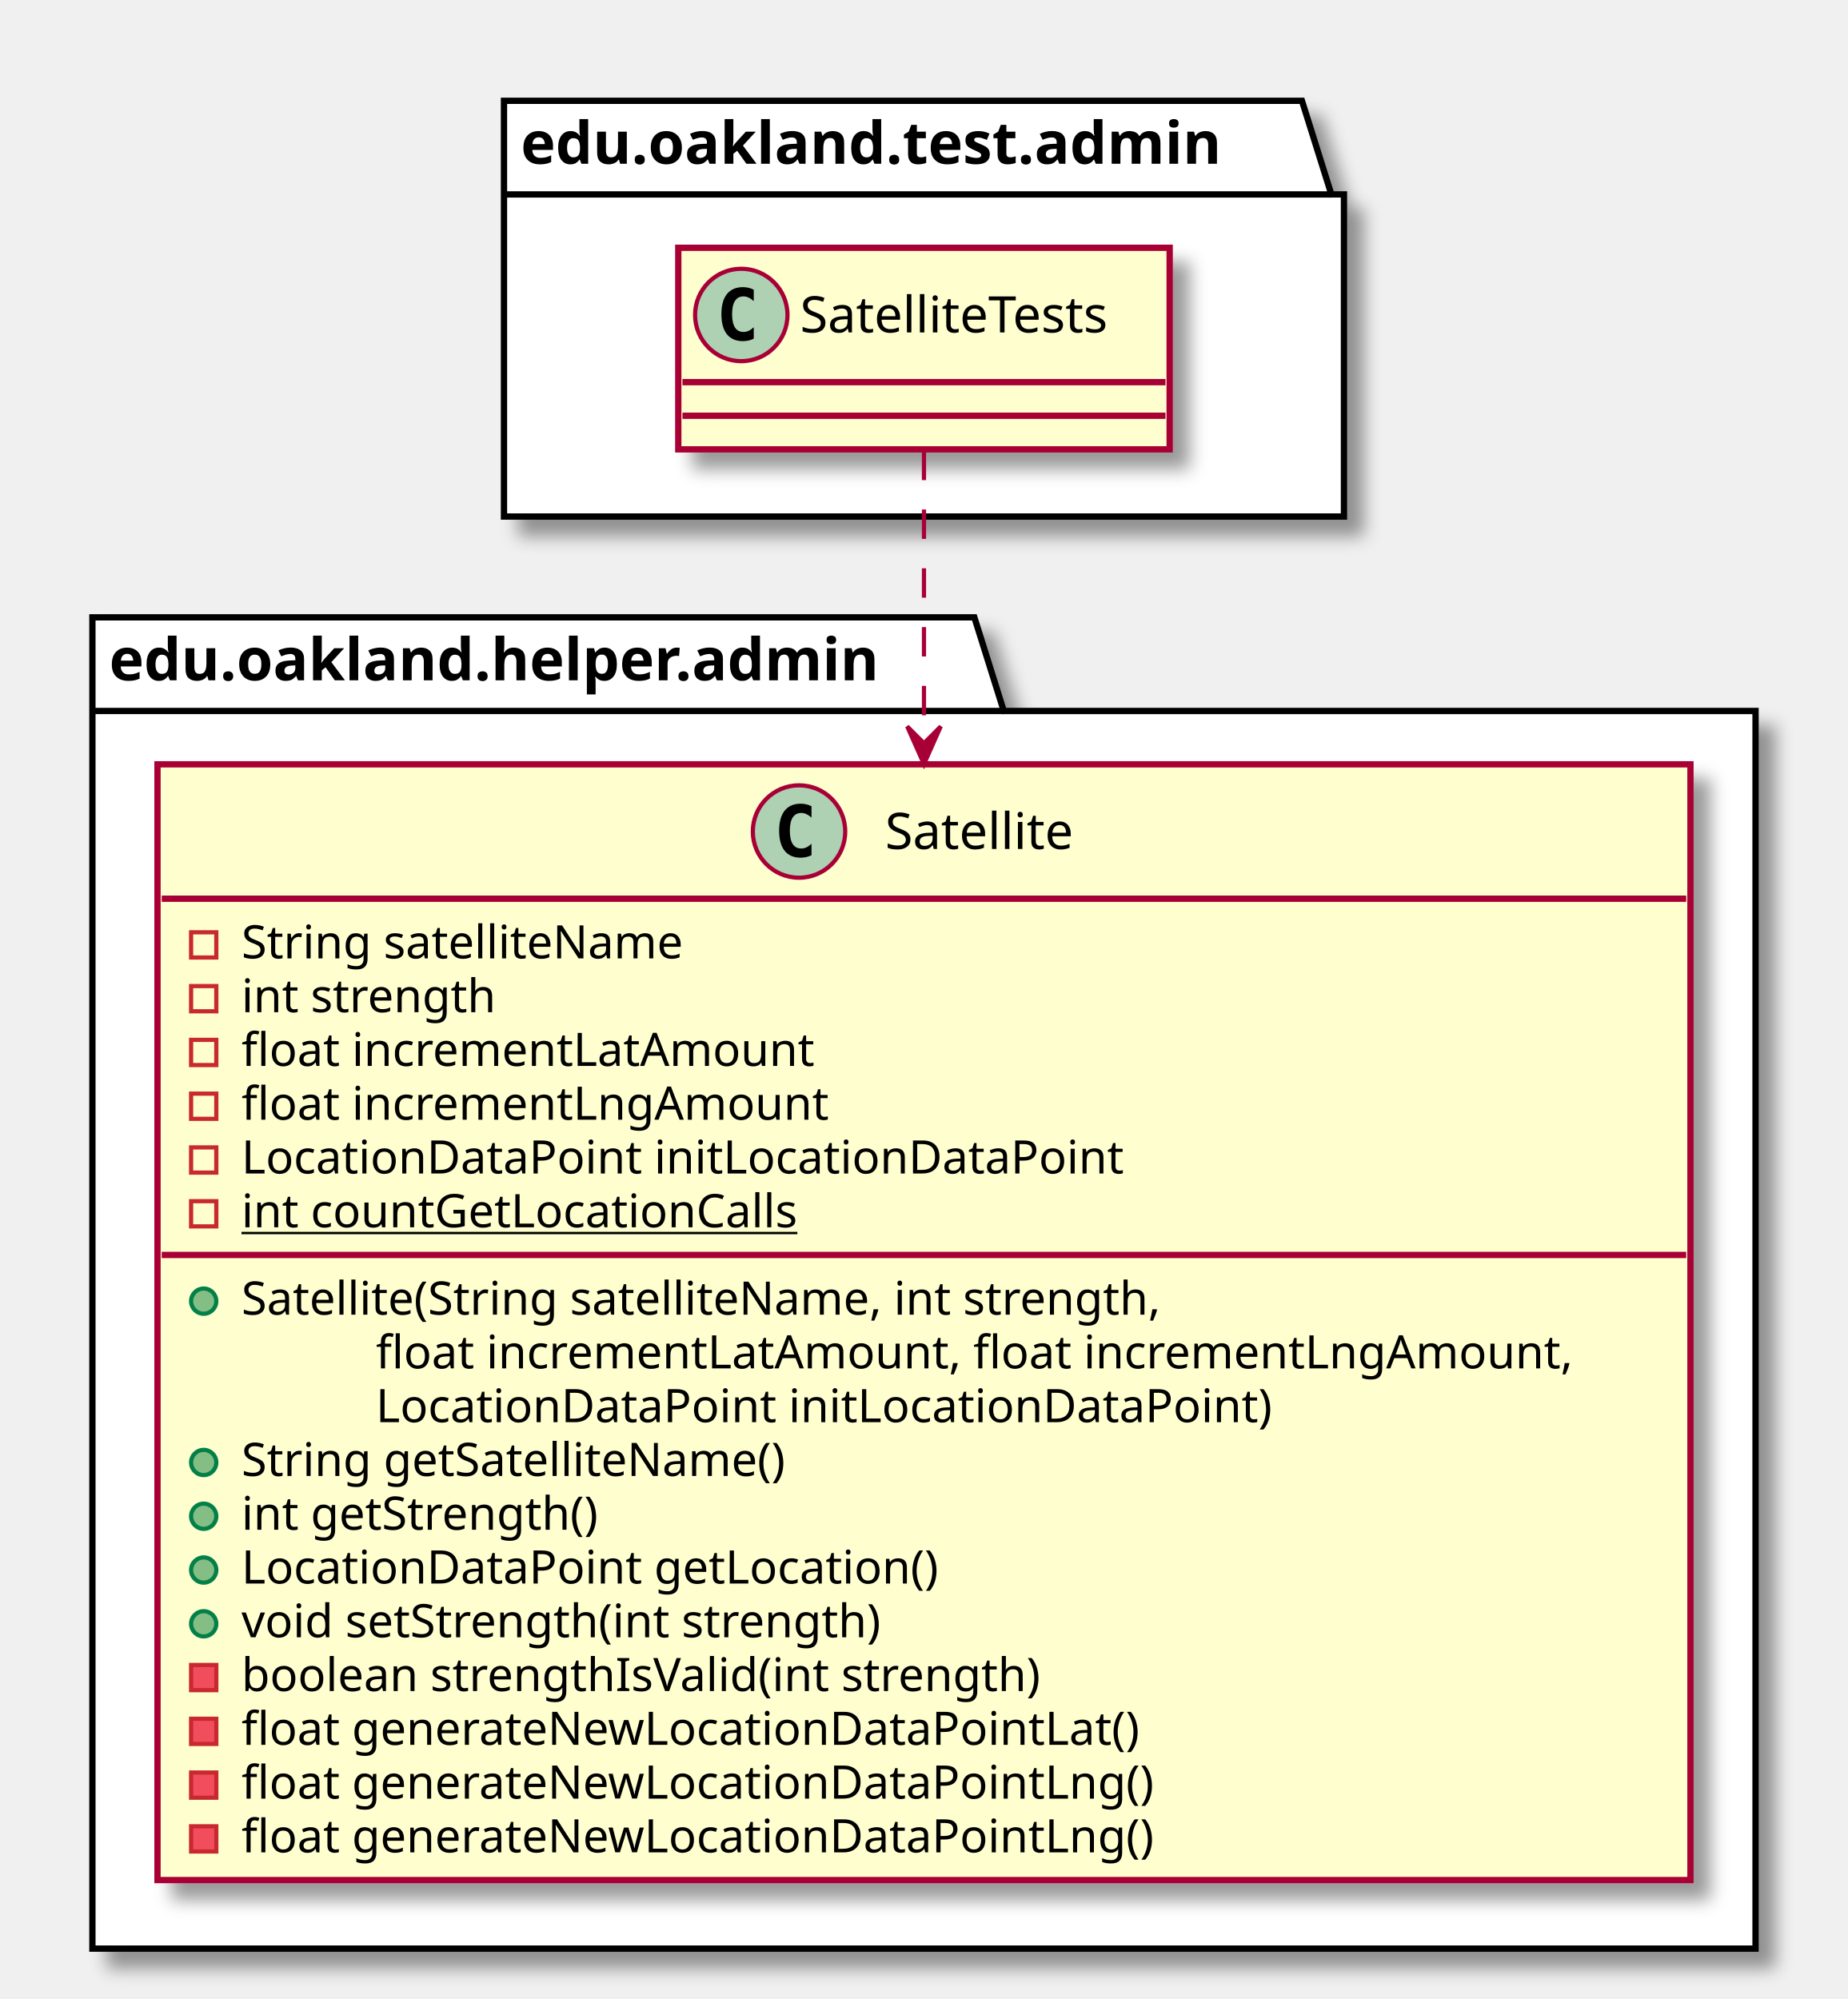
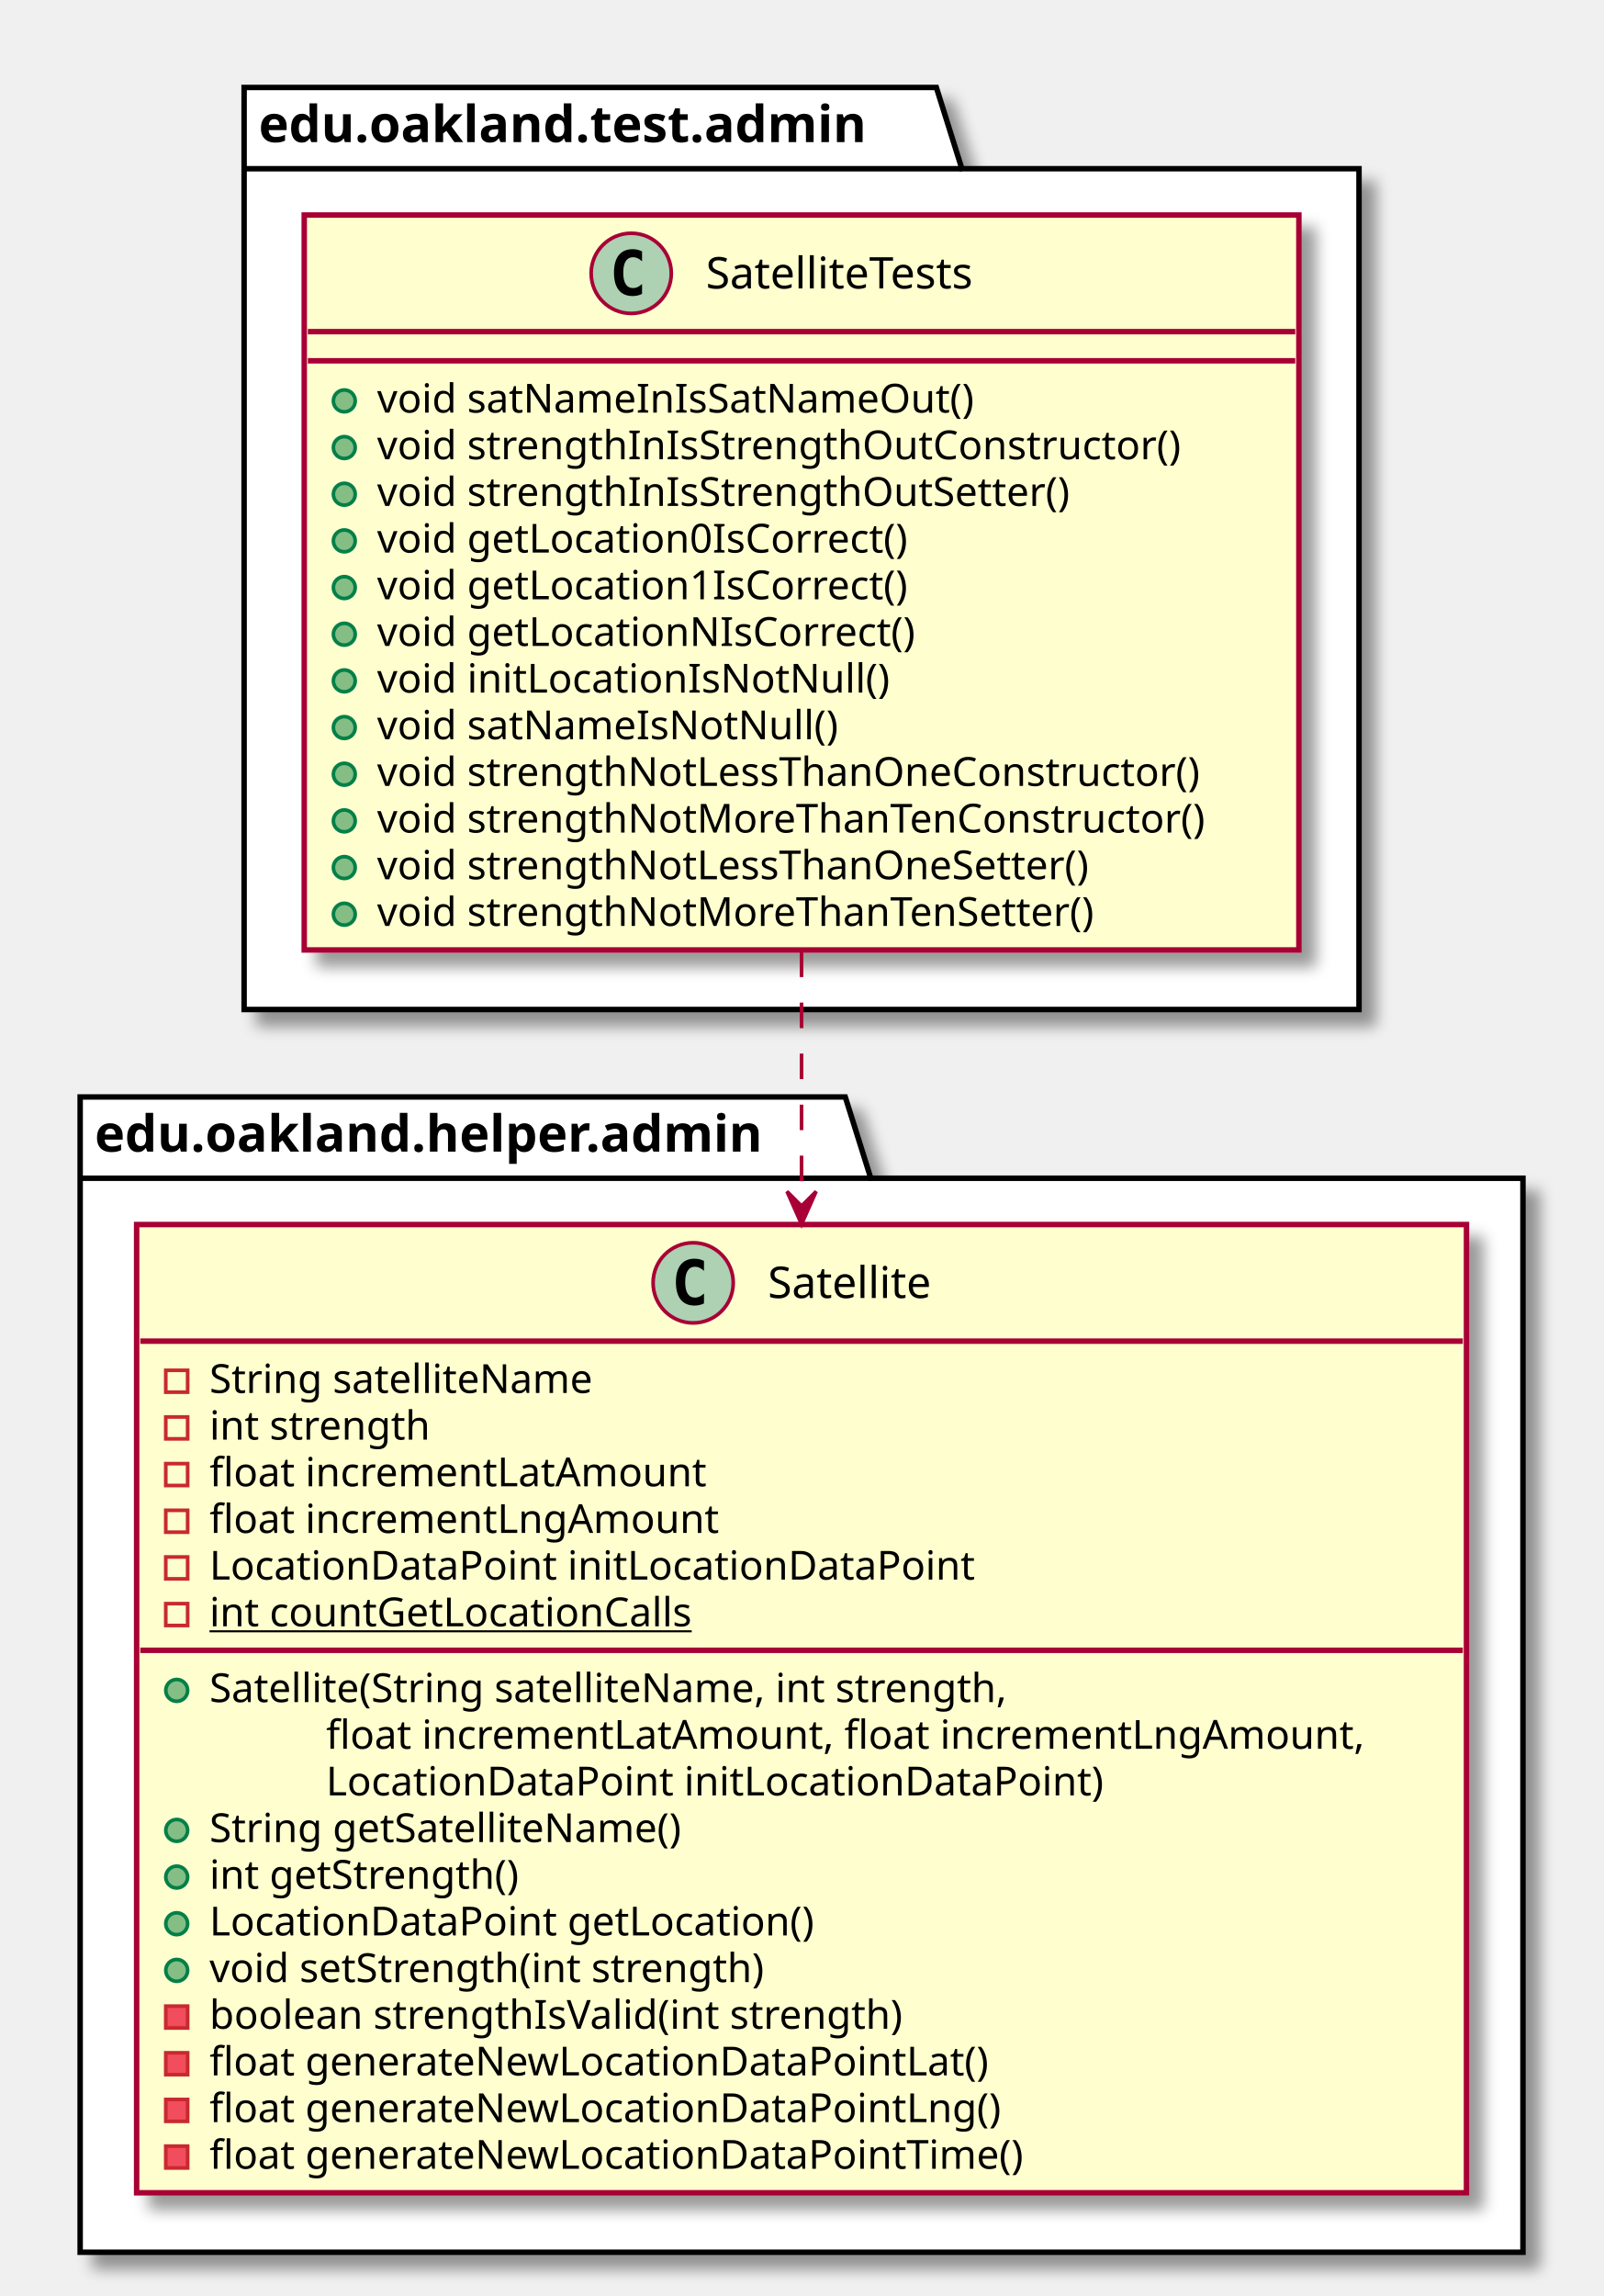
- <svg xmlns="http://www.w3.org/2000/svg" contentScriptType="application/ecmascript" contentStyleType="text/css" height="476px" preserveAspectRatio="none" style="width:440px;height:476px;" version="1.1" viewBox="0 0 440 476" width="440px" zoomAndPan="magnify">
+ <svg xmlns="http://www.w3.org/2000/svg" contentScriptType="application/ecmascript" contentStyleType="text/css" height="630px" preserveAspectRatio="none" style="width:440px;height:630px;" version="1.1" viewBox="0 0 440 630" width="440px" zoomAndPan="magnify">
  <defs>
-     <filter height="300%" id="f1bgizarher7j1" width="300%" x="-1" y="-1">
+     <filter height="300%" id="fls31jnuzm4yg" width="300%" x="-1" y="-1">
      <feGaussianBlur result="blurOut" stdDeviation="2.0" />
      <feColorMatrix in="blurOut" result="blurOut2" type="matrix" values="0 0 0 0 0 0 0 0 0 0 0 0 0 0 0 0 0 0 .4 0" />
      <feOffset dx="4.0" dy="4.0" in="blurOut2" result="blurOut3" />
      <feBlend in="SourceGraphic" in2="blurOut3" mode="normal" />
    </filter>
  </defs>
  <g>
-     <polygon fill="#FFFFFF" filter="url(#f1bgizarher7j1)" points="120,24,310,24,317,46.297,320,46.297,320,123,120,123,120,24" style="stroke: #000000; stroke-width: 1.5;" />
-     <line style="stroke: #000000; stroke-width: 1.5;" x1="120" x2="317" y1="46.297" y2="46.297" />
-     <text fill="#000000" font-family="sans-serif" font-size="14" font-weight="bold" lengthAdjust="spacingAndGlyphs" textLength="184" x="124" y="38.995">edu.oakland.test.admin</text>
-     <polygon fill="#FFFFFF" filter="url(#f1bgizarher7j1)" points="22,147,232,147,239,169.297,418,169.297,418,464,22,464,22,147" style="stroke: #000000; stroke-width: 1.5;" />
-     <line style="stroke: #000000; stroke-width: 1.5;" x1="22" x2="239" y1="169.297" y2="169.297" />
-     <text fill="#000000" font-family="sans-serif" font-size="14" font-weight="bold" lengthAdjust="spacingAndGlyphs" textLength="204" x="26" y="161.995">edu.oakland.helper.admin</text>
-     <rect fill="#FEFECE" filter="url(#f1bgizarher7j1)" height="48" id="SatelliteTests" style="stroke: #A80036; stroke-width: 1.5;" width="117" x="161.5" y="59" />
-     <ellipse cx="176.5" cy="75" fill="#ADD1B2" rx="11" ry="11" style="stroke: #A80036; stroke-width: 1.0;" />
-     <path d="M179.469,80.641 Q178.891,80.938 178.25,81.078 Q177.609,81.234 176.906,81.234 Q174.406,81.234 173.078,79.594 Q171.766,77.938 171.766,74.812 Q171.766,71.688 173.078,70.031 Q174.406,68.375 176.906,68.375 Q177.609,68.375 178.25,68.531 Q178.906,68.688 179.469,68.984 L179.469,71.703 Q178.844,71.125 178.25,70.859 Q177.656,70.578 177.031,70.578 Q175.688,70.578 175,71.656 Q174.312,72.719 174.312,74.812 Q174.312,76.906 175,77.984 Q175.688,79.047 177.031,79.047 Q177.656,79.047 178.25,78.781 Q178.844,78.5 179.469,77.922 L179.469,80.641 Z " />
-     <text fill="#000000" font-family="sans-serif" font-size="12" lengthAdjust="spacingAndGlyphs" textLength="85" x="190.5" y="79.154">SatelliteTests</text>
-     <line style="stroke: #A80036; stroke-width: 1.5;" x1="162.5" x2="277.5" y1="91" y2="91" />
-     <line style="stroke: #A80036; stroke-width: 1.5;" x1="162.5" x2="277.5" y1="99" y2="99" />
-     <rect fill="#FEFECE" filter="url(#f1bgizarher7j1)" height="265.68" id="Satellite" style="stroke: #A80036; stroke-width: 1.5;" width="365" x="37.5" y="182" />
-     <ellipse cx="190.25" cy="198" fill="#ADD1B2" rx="11" ry="11" style="stroke: #A80036; stroke-width: 1.0;" />
-     <path d="M193.219,203.641 Q192.641,203.938 192,204.078 Q191.359,204.234 190.656,204.234 Q188.156,204.234 186.828,202.594 Q185.516,200.938 185.516,197.812 Q185.516,194.688 186.828,193.031 Q188.156,191.375 190.656,191.375 Q191.359,191.375 192,191.531 Q192.656,191.688 193.219,191.984 L193.219,194.703 Q192.594,194.125 192,193.859 Q191.406,193.578 190.781,193.578 Q189.438,193.578 188.75,194.656 Q188.062,195.719 188.062,197.812 Q188.062,199.906 188.75,200.984 Q189.438,202.047 190.781,202.047 Q191.406,202.047 192,201.781 Q192.594,201.5 193.219,200.922 L193.219,203.641 Z " />
-     <text fill="#000000" font-family="sans-serif" font-size="12" lengthAdjust="spacingAndGlyphs" textLength="51" x="210.75" y="202.154">Satellite</text>
-     <line style="stroke: #A80036; stroke-width: 1.5;" x1="38.5" x2="401.5" y1="214" y2="214" />
-     <rect fill="none" height="6" style="stroke: #C82930; stroke-width: 1.0;" width="6" x="45.5" y="222" />
-     <text fill="#000000" font-family="sans-serif" font-size="11" lengthAdjust="spacingAndGlyphs" textLength="116" x="57.5" y="228.21">String satelliteName</text>
-     <rect fill="none" height="6" style="stroke: #C82930; stroke-width: 1.0;" width="6" x="45.5" y="234.805" />
-     <text fill="#000000" font-family="sans-serif" font-size="11" lengthAdjust="spacingAndGlyphs" textLength="66" x="57.5" y="241.015">int strength</text>
-     <rect fill="none" height="6" style="stroke: #C82930; stroke-width: 1.0;" width="6" x="45.5" y="247.609" />
-     <text fill="#000000" font-family="sans-serif" font-size="11" lengthAdjust="spacingAndGlyphs" textLength="146" x="57.5" y="253.82">float incrementLatAmount</text>
-     <rect fill="none" height="6" style="stroke: #C82930; stroke-width: 1.0;" width="6" x="45.5" y="260.414" />
-     <text fill="#000000" font-family="sans-serif" font-size="11" lengthAdjust="spacingAndGlyphs" textLength="149" x="57.5" y="266.625">float incrementLngAmount</text>
-     <rect fill="none" height="6" style="stroke: #C82930; stroke-width: 1.0;" width="6" x="45.5" y="273.219" />
-     <text fill="#000000" font-family="sans-serif" font-size="11" lengthAdjust="spacingAndGlyphs" textLength="223" x="57.5" y="279.429">LocationDataPoint initLocationDataPoint</text>
-     <rect fill="none" height="6" style="stroke: #C82930; stroke-width: 1.0;" width="6" x="45.5" y="286.023" />
-     <text fill="#000000" font-family="sans-serif" font-size="11" lengthAdjust="spacingAndGlyphs" text-decoration="underline" textLength="144" x="57.5" y="292.234">int countGetLocationCalls</text>
-     <line style="stroke: #A80036; stroke-width: 1.5;" x1="38.5" x2="401.5" y1="298.828" y2="298.828" />
-     <ellipse cx="48.5" cy="309.828" fill="#84BE84" rx="3" ry="3" style="stroke: #038048; stroke-width: 1.0;" />
-     <text fill="#000000" font-family="sans-serif" font-size="11" lengthAdjust="spacingAndGlyphs" textLength="244" x="57.5" y="313.039">Satellite(String satelliteName, int strength,</text>
-     <text fill="#000000" font-family="sans-serif" font-size="11" lengthAdjust="spacingAndGlyphs" textLength="307" x="89.5" y="325.843">float incrementLatAmount, float incrementLngAmount,</text>
-     <text fill="#000000" font-family="sans-serif" font-size="11" lengthAdjust="spacingAndGlyphs" textLength="227" x="89.5" y="338.648">LocationDataPoint initLocationDataPoint)</text>
-     <ellipse cx="48.5" cy="348.242" fill="#84BE84" rx="3" ry="3" style="stroke: #038048; stroke-width: 1.0;" />
-     <text fill="#000000" font-family="sans-serif" font-size="11" lengthAdjust="spacingAndGlyphs" textLength="143" x="57.5" y="351.453">String getSatelliteName()</text>
-     <ellipse cx="48.5" cy="361.047" fill="#84BE84" rx="3" ry="3" style="stroke: #038048; stroke-width: 1.0;" />
-     <text fill="#000000" font-family="sans-serif" font-size="11" lengthAdjust="spacingAndGlyphs" textLength="93" x="57.5" y="364.257">int getStrength()</text>
-     <ellipse cx="48.5" cy="373.852" fill="#84BE84" rx="3" ry="3" style="stroke: #038048; stroke-width: 1.0;" />
-     <text fill="#000000" font-family="sans-serif" font-size="11" lengthAdjust="spacingAndGlyphs" textLength="178" x="57.5" y="377.062">LocationDataPoint getLocation()</text>
-     <ellipse cx="48.5" cy="386.656" fill="#84BE84" rx="3" ry="3" style="stroke: #038048; stroke-width: 1.0;" />
-     <text fill="#000000" font-family="sans-serif" font-size="11" lengthAdjust="spacingAndGlyphs" textLength="168" x="57.5" y="389.867">void setStrength(int strength)</text>
-     <rect fill="#F24D5C" height="6" style="stroke: #C82930; stroke-width: 1.0;" width="6" x="45.5" y="396.461" />
-     <text fill="#000000" font-family="sans-serif" font-size="11" lengthAdjust="spacingAndGlyphs" textLength="208" x="57.5" y="402.671">boolean strengthIsValid(int strength)</text>
-     <rect fill="#F24D5C" height="6" style="stroke: #C82930; stroke-width: 1.0;" width="6" x="45.5" y="409.266" />
-     <text fill="#000000" font-family="sans-serif" font-size="11" lengthAdjust="spacingAndGlyphs" textLength="230" x="57.5" y="415.476">float generateNewLocationDataPointLat()</text>
-     <rect fill="#F24D5C" height="6" style="stroke: #C82930; stroke-width: 1.0;" width="6" x="45.5" y="422.07" />
-     <text fill="#000000" font-family="sans-serif" font-size="11" lengthAdjust="spacingAndGlyphs" textLength="233" x="57.5" y="428.281">float generateNewLocationDataPointLng()</text>
-     <rect fill="#F24D5C" height="6" style="stroke: #C82930; stroke-width: 1.0;" width="6" x="45.5" y="434.875" />
-     <text fill="#000000" font-family="sans-serif" font-size="11" lengthAdjust="spacingAndGlyphs" textLength="233" x="57.5" y="441.085">float generateNewLocationDataPointLng()</text>
-     <path d="M220,107.32 C220,124.68 220,149.96 220,176.92 " fill="none" id="SatelliteTests-&gt;Satellite" style="stroke: #A80036; stroke-width: 1.0; stroke-dasharray: 7.0,7.0;" />
-     <polygon fill="#A80036" points="220,181.97,224,172.97,220,176.97,216,172.97,220,181.97" style="stroke: #A80036; stroke-width: 1.0;" />
+     <polygon fill="#FFFFFF" filter="url(#fls31jnuzm4yg)" points="67,24,257,24,264,46.297,373,46.297,373,277,67,277,67,24" style="stroke: #000000; stroke-width: 1.5;" />
+     <line style="stroke: #000000; stroke-width: 1.5;" x1="67" x2="264" y1="46.297" y2="46.297" />
+     <text fill="#000000" font-family="sans-serif" font-size="14" font-weight="bold" lengthAdjust="spacingAndGlyphs" textLength="184" x="71" y="38.995">edu.oakland.test.admin</text>
+     <polygon fill="#FFFFFF" filter="url(#fls31jnuzm4yg)" points="22,301,232,301,239,323.297,418,323.297,418,618,22,618,22,301" style="stroke: #000000; stroke-width: 1.5;" />
+     <line style="stroke: #000000; stroke-width: 1.5;" x1="22" x2="239" y1="323.297" y2="323.297" />
+     <text fill="#000000" font-family="sans-serif" font-size="14" font-weight="bold" lengthAdjust="spacingAndGlyphs" textLength="204" x="26" y="315.995">edu.oakland.helper.admin</text>
+     <rect fill="#FEFECE" filter="url(#fls31jnuzm4yg)" height="201.656" id="SatelliteTests" style="stroke: #A80036; stroke-width: 1.5;" width="273" x="83.5" y="59" />
+     <ellipse cx="173.25" cy="75" fill="#ADD1B2" rx="11" ry="11" style="stroke: #A80036; stroke-width: 1.0;" />
+     <path d="M176.219,80.641 Q175.641,80.938 175,81.078 Q174.359,81.234 173.656,81.234 Q171.156,81.234 169.828,79.594 Q168.516,77.938 168.516,74.812 Q168.516,71.688 169.828,70.031 Q171.156,68.375 173.656,68.375 Q174.359,68.375 175,68.531 Q175.656,68.688 176.219,68.984 L176.219,71.703 Q175.594,71.125 175,70.859 Q174.406,70.578 173.781,70.578 Q172.438,70.578 171.75,71.656 Q171.062,72.719 171.062,74.812 Q171.062,76.906 171.75,77.984 Q172.438,79.047 173.781,79.047 Q174.406,79.047 175,78.781 Q175.594,78.5 176.219,77.922 L176.219,80.641 Z " />
+     <text fill="#000000" font-family="sans-serif" font-size="12" lengthAdjust="spacingAndGlyphs" textLength="85" x="193.75" y="79.154">SatelliteTests</text>
+     <line style="stroke: #A80036; stroke-width: 1.5;" x1="84.5" x2="355.5" y1="91" y2="91" />
+     <line style="stroke: #A80036; stroke-width: 1.5;" x1="84.5" x2="355.5" y1="99" y2="99" />
+     <ellipse cx="94.5" cy="110" fill="#84BE84" rx="3" ry="3" style="stroke: #038048; stroke-width: 1.0;" />
+     <text fill="#000000" font-family="sans-serif" font-size="11" lengthAdjust="spacingAndGlyphs" textLength="178" x="103.5" y="113.21">void satNameInIsSatNameOut()</text>
+     <ellipse cx="94.5" cy="122.805" fill="#84BE84" rx="3" ry="3" style="stroke: #038048; stroke-width: 1.0;" />
+     <text fill="#000000" font-family="sans-serif" font-size="11" lengthAdjust="spacingAndGlyphs" textLength="239" x="103.5" y="126.015">void strengthInIsStrengthOutConstructor()</text>
+     <ellipse cx="94.5" cy="135.609" fill="#84BE84" rx="3" ry="3" style="stroke: #038048; stroke-width: 1.0;" />
+     <text fill="#000000" font-family="sans-serif" font-size="11" lengthAdjust="spacingAndGlyphs" textLength="207" x="103.5" y="138.82">void strengthInIsStrengthOutSetter()</text>
+     <ellipse cx="94.5" cy="148.414" fill="#84BE84" rx="3" ry="3" style="stroke: #038048; stroke-width: 1.0;" />
+     <text fill="#000000" font-family="sans-serif" font-size="11" lengthAdjust="spacingAndGlyphs" textLength="159" x="103.5" y="151.625">void getLocation0IsCorrect()</text>
+     <ellipse cx="94.5" cy="161.219" fill="#84BE84" rx="3" ry="3" style="stroke: #038048; stroke-width: 1.0;" />
+     <text fill="#000000" font-family="sans-serif" font-size="11" lengthAdjust="spacingAndGlyphs" textLength="159" x="103.5" y="164.429">void getLocation1IsCorrect()</text>
+     <ellipse cx="94.5" cy="174.023" fill="#84BE84" rx="3" ry="3" style="stroke: #038048; stroke-width: 1.0;" />
+     <text fill="#000000" font-family="sans-serif" font-size="11" lengthAdjust="spacingAndGlyphs" textLength="160" x="103.5" y="177.234">void getLocationNIsCorrect()</text>
+     <ellipse cx="94.5" cy="186.828" fill="#84BE84" rx="3" ry="3" style="stroke: #038048; stroke-width: 1.0;" />
+     <text fill="#000000" font-family="sans-serif" font-size="11" lengthAdjust="spacingAndGlyphs" textLength="149" x="103.5" y="190.039">void initLocationIsNotNull()</text>
+     <ellipse cx="94.5" cy="199.633" fill="#84BE84" rx="3" ry="3" style="stroke: #038048; stroke-width: 1.0;" />
+     <text fill="#000000" font-family="sans-serif" font-size="11" lengthAdjust="spacingAndGlyphs" textLength="136" x="103.5" y="202.843">void satNameIsNotNull()</text>
+     <ellipse cx="94.5" cy="212.438" fill="#84BE84" rx="3" ry="3" style="stroke: #038048; stroke-width: 1.0;" />
+     <text fill="#000000" font-family="sans-serif" font-size="11" lengthAdjust="spacingAndGlyphs" textLength="247" x="103.5" y="215.648">void strengthNotLessThanOneConstructor()</text>
+     <ellipse cx="94.5" cy="225.242" fill="#84BE84" rx="3" ry="3" style="stroke: #038048; stroke-width: 1.0;" />
+     <text fill="#000000" font-family="sans-serif" font-size="11" lengthAdjust="spacingAndGlyphs" textLength="246" x="103.5" y="228.453">void strengthNotMoreThanTenConstructor()</text>
+     <ellipse cx="94.5" cy="238.047" fill="#84BE84" rx="3" ry="3" style="stroke: #038048; stroke-width: 1.0;" />
+     <text fill="#000000" font-family="sans-serif" font-size="11" lengthAdjust="spacingAndGlyphs" textLength="215" x="103.5" y="241.257">void strengthNotLessThanOneSetter()</text>
+     <ellipse cx="94.5" cy="250.852" fill="#84BE84" rx="3" ry="3" style="stroke: #038048; stroke-width: 1.0;" />
+     <text fill="#000000" font-family="sans-serif" font-size="11" lengthAdjust="spacingAndGlyphs" textLength="214" x="103.5" y="254.062">void strengthNotMoreThanTenSetter()</text>
+     <rect fill="#FEFECE" filter="url(#fls31jnuzm4yg)" height="265.68" id="Satellite" style="stroke: #A80036; stroke-width: 1.5;" width="365" x="37.5" y="336" />
+     <ellipse cx="190.25" cy="352" fill="#ADD1B2" rx="11" ry="11" style="stroke: #A80036; stroke-width: 1.0;" />
+     <path d="M193.219,357.641 Q192.641,357.938 192,358.078 Q191.359,358.234 190.656,358.234 Q188.156,358.234 186.828,356.594 Q185.516,354.938 185.516,351.812 Q185.516,348.688 186.828,347.031 Q188.156,345.375 190.656,345.375 Q191.359,345.375 192,345.531 Q192.656,345.688 193.219,345.984 L193.219,348.703 Q192.594,348.125 192,347.859 Q191.406,347.578 190.781,347.578 Q189.438,347.578 188.75,348.656 Q188.062,349.719 188.062,351.812 Q188.062,353.906 188.75,354.984 Q189.438,356.047 190.781,356.047 Q191.406,356.047 192,355.781 Q192.594,355.5 193.219,354.922 L193.219,357.641 Z " />
+     <text fill="#000000" font-family="sans-serif" font-size="12" lengthAdjust="spacingAndGlyphs" textLength="51" x="210.75" y="356.154">Satellite</text>
+     <line style="stroke: #A80036; stroke-width: 1.5;" x1="38.5" x2="401.5" y1="368" y2="368" />
+     <rect fill="none" height="6" style="stroke: #C82930; stroke-width: 1.0;" width="6" x="45.5" y="376" />
+     <text fill="#000000" font-family="sans-serif" font-size="11" lengthAdjust="spacingAndGlyphs" textLength="116" x="57.5" y="382.21">String satelliteName</text>
+     <rect fill="none" height="6" style="stroke: #C82930; stroke-width: 1.0;" width="6" x="45.5" y="388.805" />
+     <text fill="#000000" font-family="sans-serif" font-size="11" lengthAdjust="spacingAndGlyphs" textLength="66" x="57.5" y="395.015">int strength</text>
+     <rect fill="none" height="6" style="stroke: #C82930; stroke-width: 1.0;" width="6" x="45.5" y="401.609" />
+     <text fill="#000000" font-family="sans-serif" font-size="11" lengthAdjust="spacingAndGlyphs" textLength="146" x="57.5" y="407.82">float incrementLatAmount</text>
+     <rect fill="none" height="6" style="stroke: #C82930; stroke-width: 1.0;" width="6" x="45.5" y="414.414" />
+     <text fill="#000000" font-family="sans-serif" font-size="11" lengthAdjust="spacingAndGlyphs" textLength="149" x="57.5" y="420.625">float incrementLngAmount</text>
+     <rect fill="none" height="6" style="stroke: #C82930; stroke-width: 1.0;" width="6" x="45.5" y="427.219" />
+     <text fill="#000000" font-family="sans-serif" font-size="11" lengthAdjust="spacingAndGlyphs" textLength="223" x="57.5" y="433.429">LocationDataPoint initLocationDataPoint</text>
+     <rect fill="none" height="6" style="stroke: #C82930; stroke-width: 1.0;" width="6" x="45.5" y="440.023" />
+     <text fill="#000000" font-family="sans-serif" font-size="11" lengthAdjust="spacingAndGlyphs" text-decoration="underline" textLength="144" x="57.5" y="446.234">int countGetLocationCalls</text>
+     <line style="stroke: #A80036; stroke-width: 1.5;" x1="38.5" x2="401.5" y1="452.828" y2="452.828" />
+     <ellipse cx="48.5" cy="463.828" fill="#84BE84" rx="3" ry="3" style="stroke: #038048; stroke-width: 1.0;" />
+     <text fill="#000000" font-family="sans-serif" font-size="11" lengthAdjust="spacingAndGlyphs" textLength="244" x="57.5" y="467.039">Satellite(String satelliteName, int strength,</text>
+     <text fill="#000000" font-family="sans-serif" font-size="11" lengthAdjust="spacingAndGlyphs" textLength="307" x="89.5" y="479.843">float incrementLatAmount, float incrementLngAmount,</text>
+     <text fill="#000000" font-family="sans-serif" font-size="11" lengthAdjust="spacingAndGlyphs" textLength="227" x="89.5" y="492.648">LocationDataPoint initLocationDataPoint)</text>
+     <ellipse cx="48.5" cy="502.242" fill="#84BE84" rx="3" ry="3" style="stroke: #038048; stroke-width: 1.0;" />
+     <text fill="#000000" font-family="sans-serif" font-size="11" lengthAdjust="spacingAndGlyphs" textLength="143" x="57.5" y="505.453">String getSatelliteName()</text>
+     <ellipse cx="48.5" cy="515.047" fill="#84BE84" rx="3" ry="3" style="stroke: #038048; stroke-width: 1.0;" />
+     <text fill="#000000" font-family="sans-serif" font-size="11" lengthAdjust="spacingAndGlyphs" textLength="93" x="57.5" y="518.257">int getStrength()</text>
+     <ellipse cx="48.5" cy="527.852" fill="#84BE84" rx="3" ry="3" style="stroke: #038048; stroke-width: 1.0;" />
+     <text fill="#000000" font-family="sans-serif" font-size="11" lengthAdjust="spacingAndGlyphs" textLength="178" x="57.5" y="531.062">LocationDataPoint getLocation()</text>
+     <ellipse cx="48.5" cy="540.656" fill="#84BE84" rx="3" ry="3" style="stroke: #038048; stroke-width: 1.0;" />
+     <text fill="#000000" font-family="sans-serif" font-size="11" lengthAdjust="spacingAndGlyphs" textLength="168" x="57.5" y="543.867">void setStrength(int strength)</text>
+     <rect fill="#F24D5C" height="6" style="stroke: #C82930; stroke-width: 1.0;" width="6" x="45.5" y="550.461" />
+     <text fill="#000000" font-family="sans-serif" font-size="11" lengthAdjust="spacingAndGlyphs" textLength="208" x="57.5" y="556.671">boolean strengthIsValid(int strength)</text>
+     <rect fill="#F24D5C" height="6" style="stroke: #C82930; stroke-width: 1.0;" width="6" x="45.5" y="563.266" />
+     <text fill="#000000" font-family="sans-serif" font-size="11" lengthAdjust="spacingAndGlyphs" textLength="230" x="57.5" y="569.476">float generateNewLocationDataPointLat()</text>
+     <rect fill="#F24D5C" height="6" style="stroke: #C82930; stroke-width: 1.0;" width="6" x="45.5" y="576.07" />
+     <text fill="#000000" font-family="sans-serif" font-size="11" lengthAdjust="spacingAndGlyphs" textLength="233" x="57.5" y="582.281">float generateNewLocationDataPointLng()</text>
+     <rect fill="#F24D5C" height="6" style="stroke: #C82930; stroke-width: 1.0;" width="6" x="45.5" y="588.875" />
+     <text fill="#000000" font-family="sans-serif" font-size="11" lengthAdjust="spacingAndGlyphs" textLength="241" x="57.5" y="595.085">float generateNewLocationDataPointTime()</text>
+     <path d="M220,261.1 C220,283.4 220,307.41 220,330.91 " fill="none" id="SatelliteTests-&gt;Satellite" style="stroke: #A80036; stroke-width: 1.0; stroke-dasharray: 7.0,7.0;" />
+     <polygon fill="#A80036" points="220,335.92,224,326.92,220,330.92,216,326.92,220,335.92" style="stroke: #A80036; stroke-width: 1.0;" />
  </g>
</svg>
